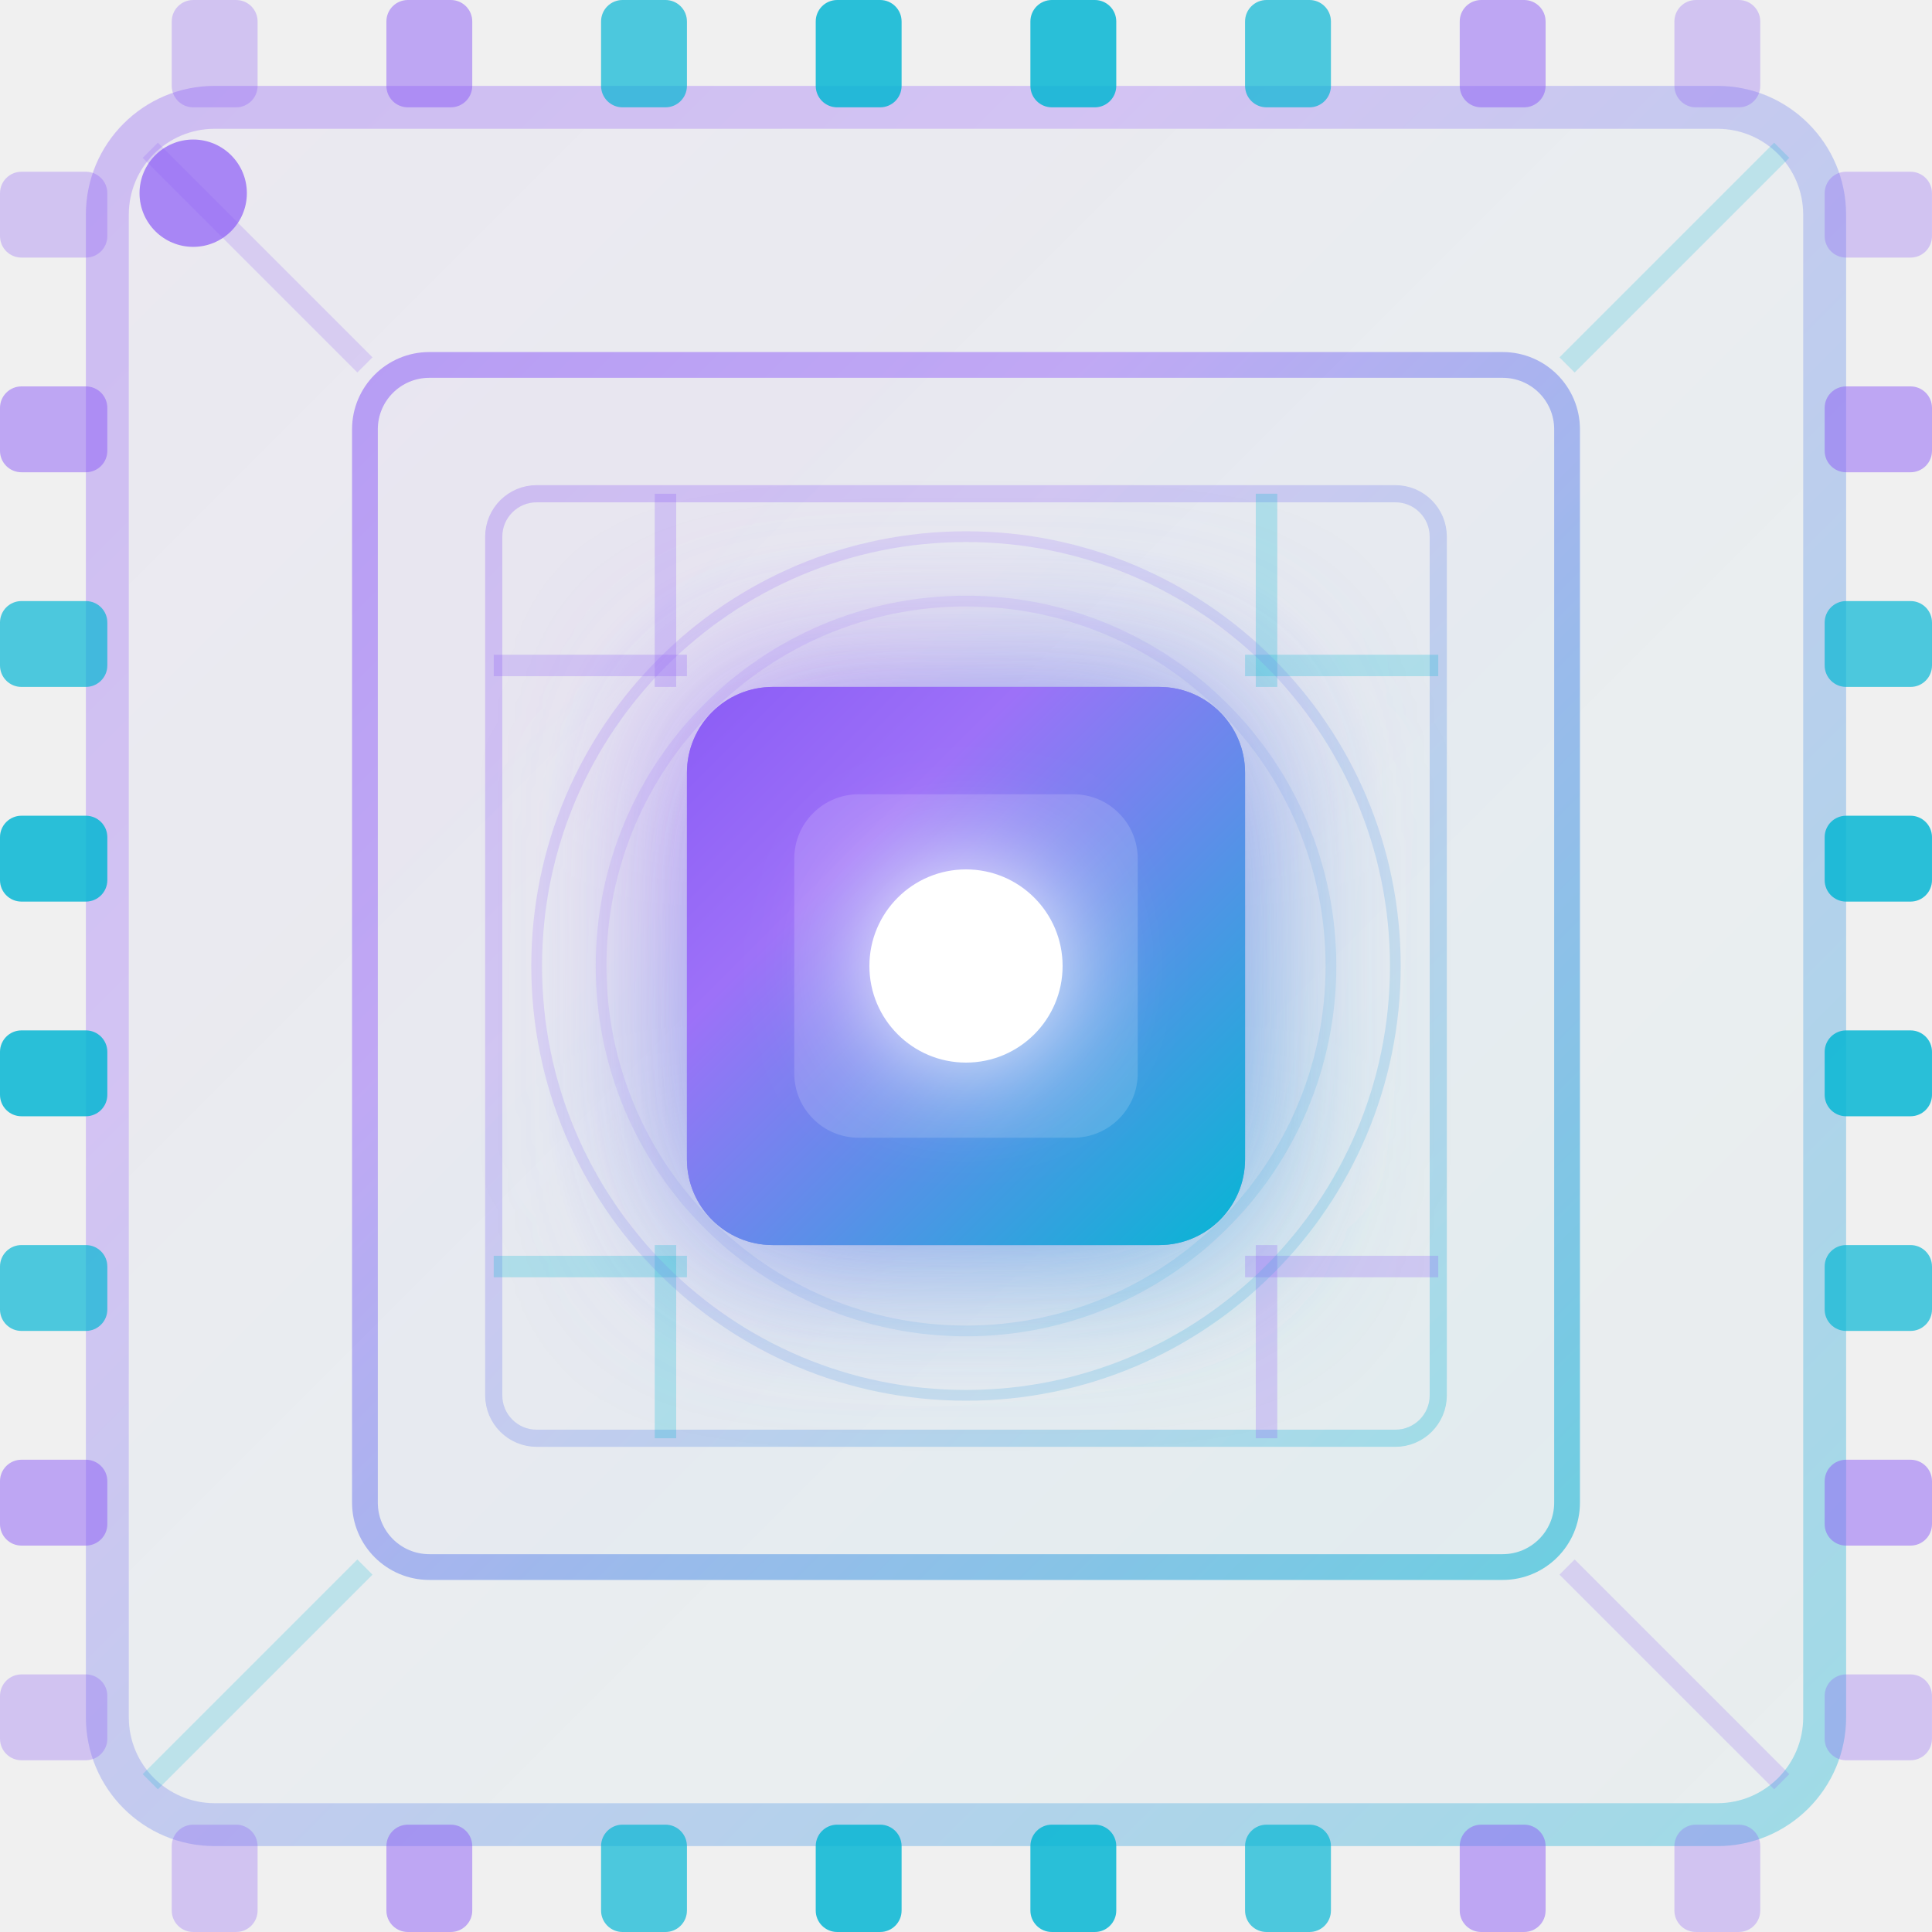
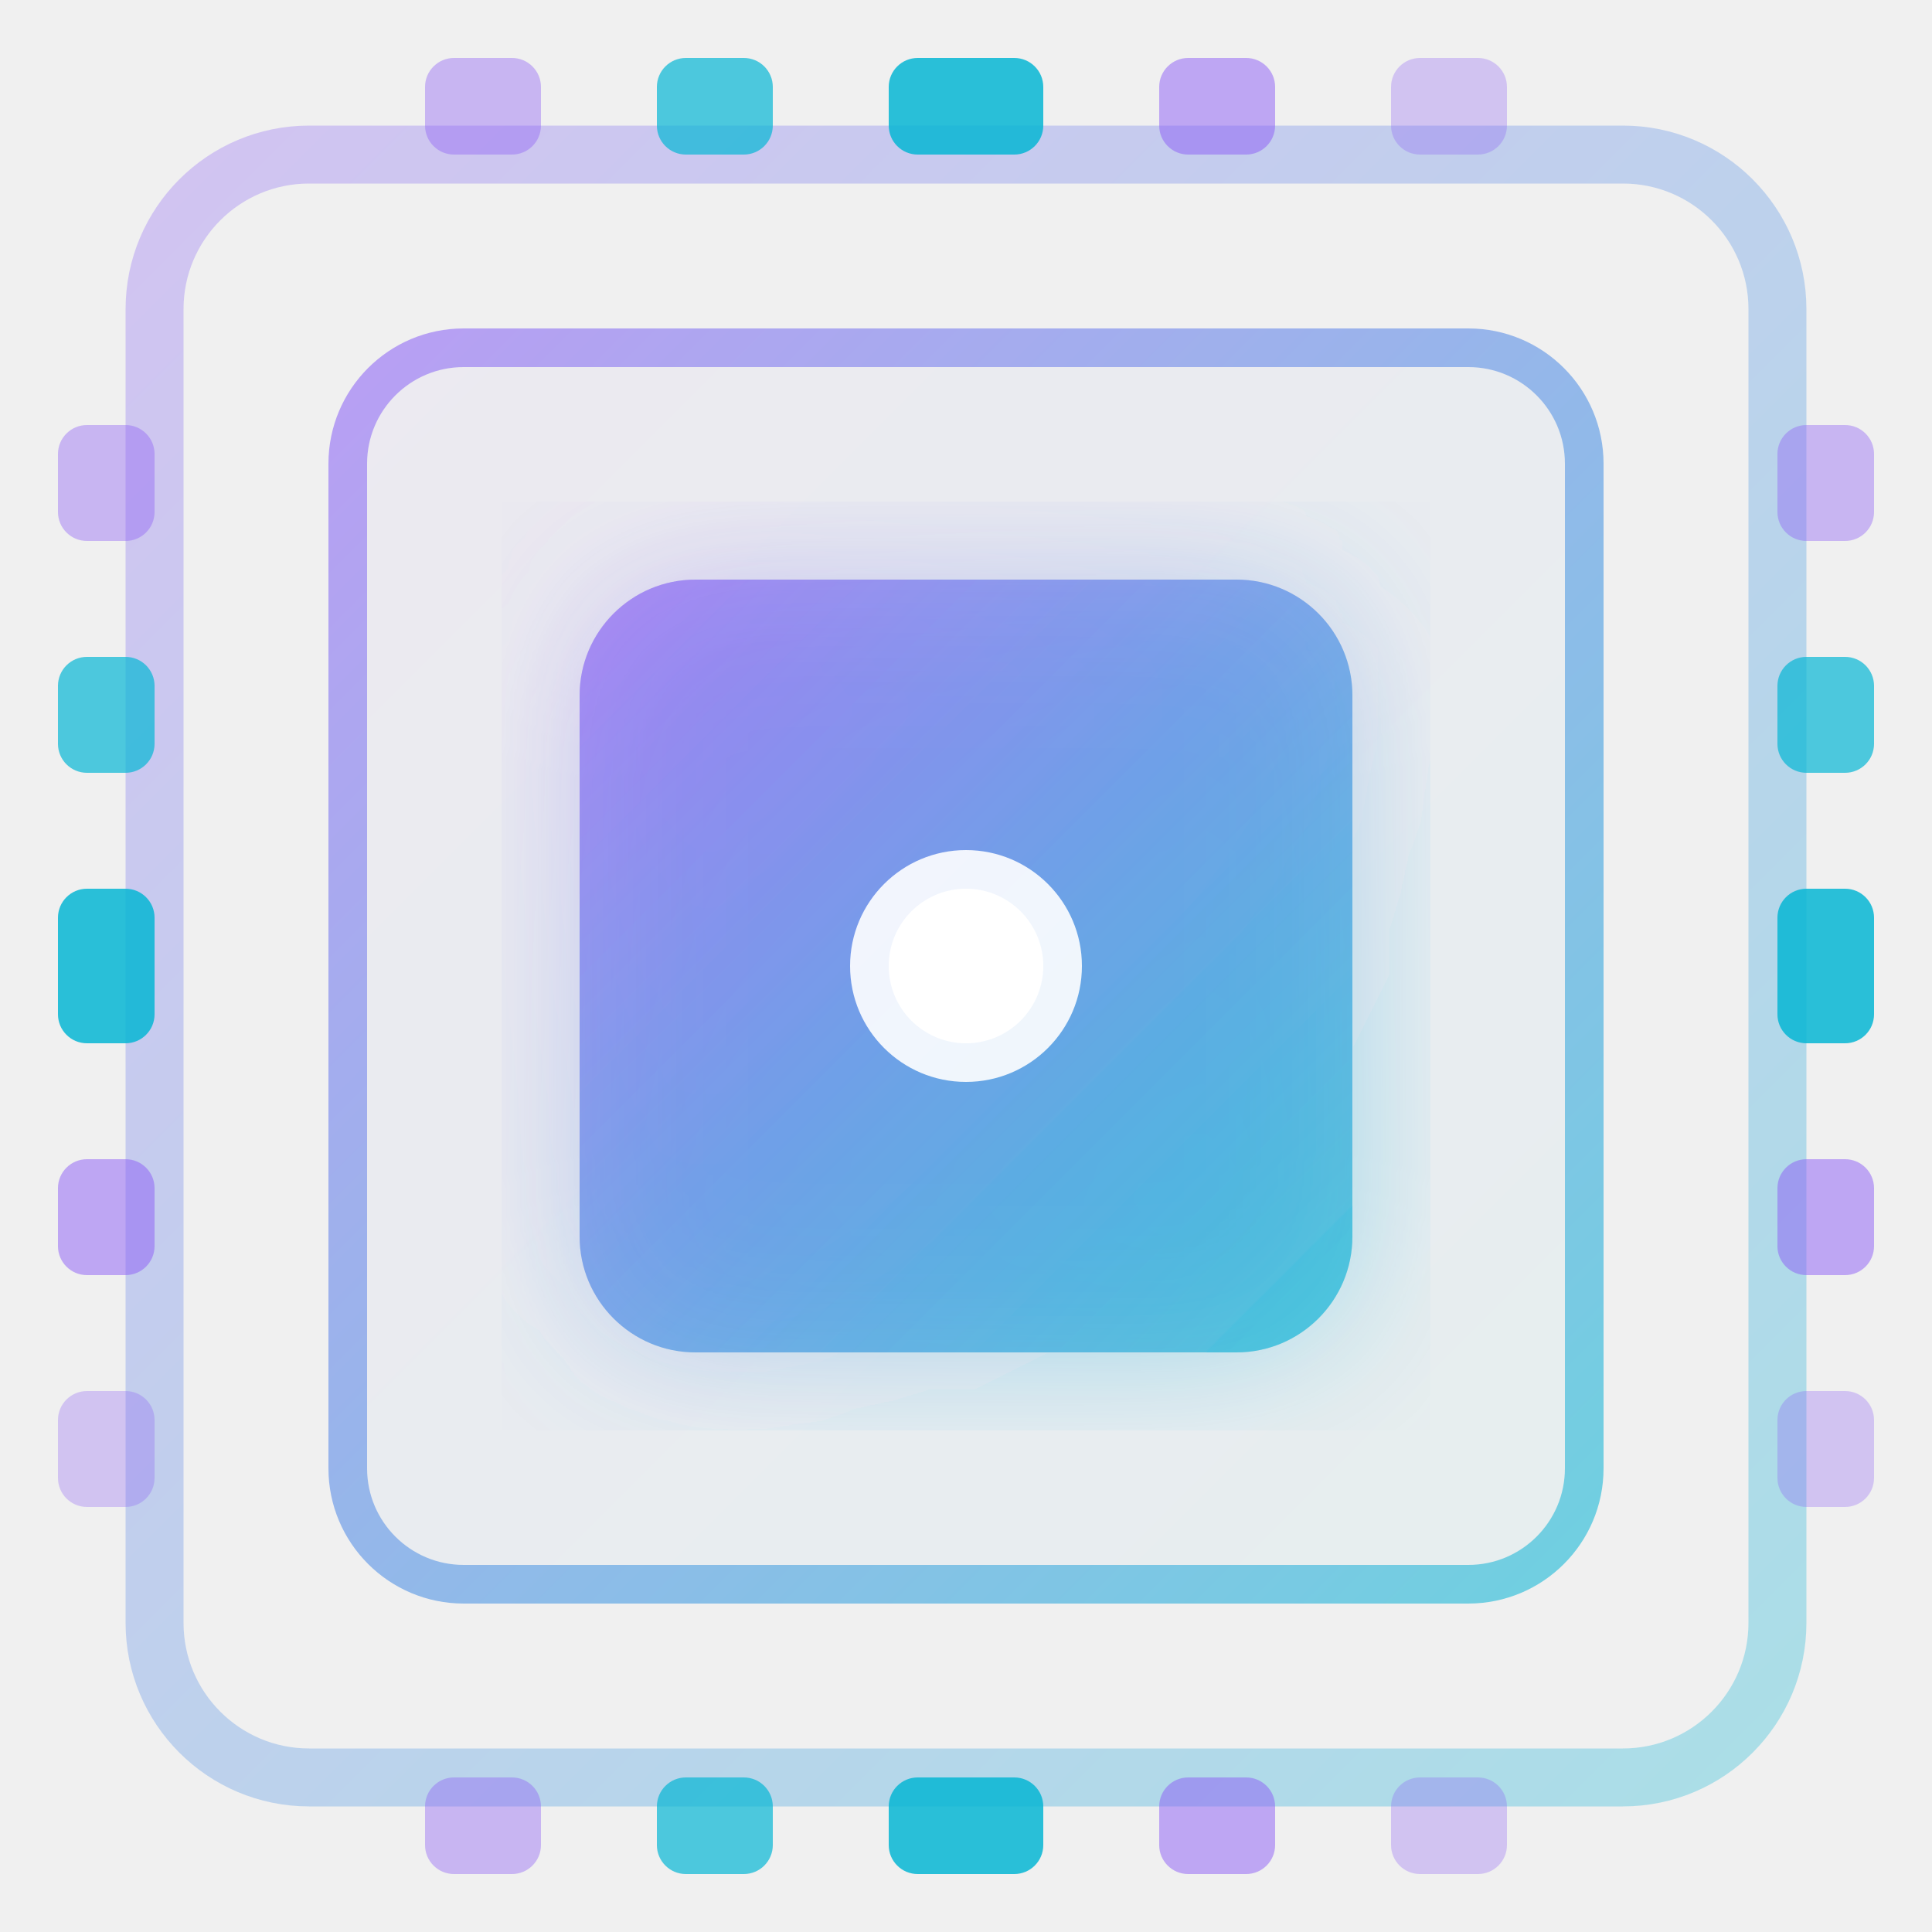
- <svg xmlns="http://www.w3.org/2000/svg" xmlns:xlink="http://www.w3.org/1999/xlink" width="41.672mm" height="41.672mm" viewBox="0 0 41.672 41.672" version="1.1" id="svg1">
-   <defs id="defs1">
-     <linearGradient id="gD" x1="-41" y1="-41" x2="41" y2="41" gradientUnits="userSpaceOnUse">
-       <stop offset="0%" stop-color="#8B5CF6" stop-opacity=".15" id="stop6" />
-       <stop offset="100%" stop-color="#06B6D4" stop-opacity=".08" id="stop7" />
+ <svg xmlns="http://www.w3.org/2000/svg" viewBox="0 0 100 100" fill="none">
+   <defs>
+     <linearGradient id="g" x1="0" y1="0" x2="1" y2="1">
+       <stop offset="0%" stop-color="#8B5CF6" />
+       <stop offset="100%" stop-color="#06B6D4" />
    </linearGradient>
-     <linearGradient xlink:href="#gM" id="linearGradient64" x1="-41" y1="-41" x2="41" y2="41" gradientUnits="userSpaceOnUse" />
-     <linearGradient id="gM" x1="0" y1="0" x2="1" y2="1">
-       <stop offset="0%" stop-color="#8B5CF6" id="stop1" />
-       <stop offset="30%" stop-color="#9D71F8" id="stop2" />
-       <stop offset="100%" stop-color="#06B6D4" id="stop3" />
-     </linearGradient>
-     <linearGradient xlink:href="#gM" id="linearGradient65" x1="-28.6" y1="-28.6" x2="28.6" y2="28.6" gradientUnits="userSpaceOnUse" />
-     <linearGradient xlink:href="#gM" id="linearGradient67" x1="-22.4" y1="-22.4" x2="22.4" y2="22.4" gradientUnits="userSpaceOnUse" />
-     <linearGradient xlink:href="#gM" id="linearGradient68" x1="-22.6" y1="-22.6" x2="22.6" y2="22.6" gradientUnits="userSpaceOnUse" />
-     <filter id="glS" x="-0.369" y="-0.369" width="1.738" height="1.738">
-       <feGaussianBlur stdDeviation="4" result="b" id="feGaussianBlur10" />
-       <feMerge id="feMerge12">
-         <feMergeNode in="b" id="feMergeNode11" />
-         <feMergeNode in="SourceGraphic" id="feMergeNode12" />
+     <filter id="gl">
+       <feGaussianBlur stdDeviation="4" />
+       <feMerge>
+         <feMergeNode />
+         <feMergeNode in="SourceGraphic" />
      </feMerge>
    </filter>
-     <linearGradient xlink:href="#gM" id="linearGradient69" x1="-13" y1="-13" x2="13" y2="13" gradientUnits="userSpaceOnUse" />
-     <filter id="gl" x="-0.667" y="-0.667" width="2.333" height="2.333">
-       <feGaussianBlur stdDeviation="2.5" result="b" id="feGaussianBlur9" />
-       <feMerge id="feMerge10">
-         <feMergeNode in="b" id="feMergeNode9" />
-         <feMergeNode in="SourceGraphic" id="feMergeNode10" />
-       </feMerge>
-     </filter>
-     <linearGradient xlink:href="#gM" id="linearGradient70" x1="-20.25" y1="-20.25" x2="20.25" y2="20.25" gradientUnits="userSpaceOnUse" />
-     <linearGradient xlink:href="#gM" id="linearGradient71" x1="-17.25" y1="-17.25" x2="17.25" y2="17.25" gradientUnits="userSpaceOnUse" />
  </defs>
-   <g id="layer1" transform="translate(1368.69,-36.24792)">
-     <g transform="matrix(0.4630208,0,0,0.4630208,-1347.854,57.08385)" id="g62">
-       <rect x="-40" y="-40" width="80" height="80" rx="5" fill="url(#gD)" stroke="url(#gM)" stroke-width="2" opacity="0.35" id="rect12" style="fill:url(#gD);stroke:url(#linearGradient64)" />
-       <rect x="-28" y="-28" width="56" height="56" rx="3" fill="url(#gM)" fill-opacity="0.06" stroke="url(#gM)" stroke-width="1.2" opacity="0.55" id="rect13" style="fill:url(#linearGradient65);stroke:url(#linearGradient65)" />
-       <rect x="-22" y="-22" width="44" height="44" rx="2" fill="none" stroke="url(#gM)" stroke-width="0.8" opacity="0.3" id="rect14" style="stroke:url(#linearGradient67)" />
-       <rect x="-13" y="-13" width="26" height="26" rx="4" fill="url(#gM)" filter="url(#glS)" opacity="0.9" id="rect15" style="fill:url(#linearGradient68)" />
-       <rect x="-13" y="-13" width="26" height="26" rx="4" fill="url(#gM)" id="rect16" style="fill:url(#linearGradient69)" />
-       <rect x="-8" y="-8" width="16" height="16" rx="3" fill="#ffffff" opacity="0.15" id="rect17" />
-       <circle cx="0" cy="0" r="4.5" fill="#ffffff" filter="url(#gl)" id="circle17" />
-       <circle cx="0" cy="0" r="3" fill="#ffffff" id="circle18" />
-       <circle cx="-36" cy="-36" r="2.5" fill="#8b5cf6" opacity="0.7" id="circle19" />
-       <rect x="-37" y="-45" width="4" height="5" rx="1" fill="#8b5cf6" opacity="0.3" id="rect19" />
-       <rect x="-27" y="-45" width="4" height="5" rx="1" fill="#8b5cf6" opacity="0.5" id="rect20" />
-       <rect x="-17" y="-45" width="4" height="5" rx="1" fill="#06b6d4" opacity="0.7" id="rect21" />
-       <rect x="-7" y="-45" width="4" height="5" rx="1" fill="#06b6d4" opacity="0.85" id="rect22" />
-       <rect x="3" y="-45" width="4" height="5" rx="1" fill="#06b6d4" opacity="0.85" id="rect23" />
-       <rect x="13" y="-45" width="4" height="5" rx="1" fill="#06b6d4" opacity="0.7" id="rect24" />
-       <rect x="23" y="-45" width="4" height="5" rx="1" fill="#8b5cf6" opacity="0.5" id="rect25" />
-       <rect x="33" y="-45" width="4" height="5" rx="1" fill="#8b5cf6" opacity="0.3" id="rect26" />
-       <rect x="-37" y="40" width="4" height="5" rx="1" fill="#8b5cf6" opacity="0.3" id="rect27" />
-       <rect x="-27" y="40" width="4" height="5" rx="1" fill="#8b5cf6" opacity="0.5" id="rect28" />
-       <rect x="-17" y="40" width="4" height="5" rx="1" fill="#06b6d4" opacity="0.7" id="rect29" />
-       <rect x="-7" y="40" width="4" height="5" rx="1" fill="#06b6d4" opacity="0.85" id="rect30" />
-       <rect x="3" y="40" width="4" height="5" rx="1" fill="#06b6d4" opacity="0.85" id="rect31" />
-       <rect x="13" y="40" width="4" height="5" rx="1" fill="#06b6d4" opacity="0.7" id="rect32" />
-       <rect x="23" y="40" width="4" height="5" rx="1" fill="#8b5cf6" opacity="0.5" id="rect33" />
-       <rect x="33" y="40" width="4" height="5" rx="1" fill="#8b5cf6" opacity="0.3" id="rect34" />
-       <rect x="-45" y="-37" width="5" height="4" rx="1" fill="#8b5cf6" opacity="0.3" id="rect35" />
-       <rect x="-45" y="-27" width="5" height="4" rx="1" fill="#8b5cf6" opacity="0.5" id="rect36" />
-       <rect x="-45" y="-17" width="5" height="4" rx="1" fill="#06b6d4" opacity="0.7" id="rect37" />
-       <rect x="-45" y="-7" width="5" height="4" rx="1" fill="#06b6d4" opacity="0.85" id="rect38" />
-       <rect x="-45" y="3" width="5" height="4" rx="1" fill="#06b6d4" opacity="0.85" id="rect39" />
-       <rect x="-45" y="13" width="5" height="4" rx="1" fill="#06b6d4" opacity="0.7" id="rect40" />
-       <rect x="-45" y="23" width="5" height="4" rx="1" fill="#8b5cf6" opacity="0.5" id="rect41" />
-       <rect x="-45" y="33" width="5" height="4" rx="1" fill="#8b5cf6" opacity="0.3" id="rect42" />
-       <rect x="40" y="-37" width="5" height="4" rx="1" fill="#8b5cf6" opacity="0.3" id="rect43" />
-       <rect x="40" y="-27" width="5" height="4" rx="1" fill="#8b5cf6" opacity="0.5" id="rect44" />
-       <rect x="40" y="-17" width="5" height="4" rx="1" fill="#06b6d4" opacity="0.7" id="rect45" />
-       <rect x="40" y="-7" width="5" height="4" rx="1" fill="#06b6d4" opacity="0.85" id="rect46" />
-       <rect x="40" y="3" width="5" height="4" rx="1" fill="#06b6d4" opacity="0.85" id="rect47" />
-       <rect x="40" y="13" width="5" height="4" rx="1" fill="#06b6d4" opacity="0.7" id="rect48" />
-       <rect x="40" y="23" width="5" height="4" rx="1" fill="#8b5cf6" opacity="0.5" id="rect49" />
-       <rect x="40" y="33" width="5" height="4" rx="1" fill="#8b5cf6" opacity="0.3" id="rect50" />
-       <line x1="-22" y1="-14" x2="-13" y2="-14" stroke="#8b5cf6" stroke-width="1" opacity="0.25" id="line50" />
-       <line x1="13" y1="-14" x2="22" y2="-14" stroke="#06b6d4" stroke-width="1" opacity="0.25" id="line51" />
-       <line x1="-22" y1="14" x2="-13" y2="14" stroke="#06b6d4" stroke-width="1" opacity="0.25" id="line52" />
-       <line x1="13" y1="14" x2="22" y2="14" stroke="#8b5cf6" stroke-width="1" opacity="0.25" id="line53" />
-       <line x1="-14" y1="-22" x2="-14" y2="-13" stroke="#8b5cf6" stroke-width="1" opacity="0.25" id="line54" />
-       <line x1="14" y1="-22" x2="14" y2="-13" stroke="#06b6d4" stroke-width="1" opacity="0.25" id="line55" />
-       <line x1="-14" y1="13" x2="-14" y2="22" stroke="#06b6d4" stroke-width="1" opacity="0.25" id="line56" />
-       <line x1="14" y1="13" x2="14" y2="22" stroke="#8b5cf6" stroke-width="1" opacity="0.25" id="line57" />
-       <line x1="-28" y1="-28" x2="-38" y2="-38" stroke="#8b5cf6" stroke-width="1" opacity="0.2" id="line58" />
-       <line x1="28" y1="-28" x2="38" y2="-38" stroke="#06b6d4" stroke-width="1" opacity="0.2" id="line59" />
-       <line x1="-28" y1="28" x2="-38" y2="38" stroke="#06b6d4" stroke-width="1" opacity="0.2" id="line60" />
-       <line x1="28" y1="28" x2="38" y2="38" stroke="#8b5cf6" stroke-width="1" opacity="0.2" id="line61" />
-       <circle cx="0" cy="0" r="20" fill="none" stroke="url(#gM)" stroke-width="0.5" opacity="0.2" id="circle61" style="stroke:url(#linearGradient70)" />
-       <circle cx="0" cy="0" r="17" fill="none" stroke="url(#gM)" stroke-width="0.5" opacity="0.15" id="circle62" style="stroke:url(#linearGradient71)" />
-     </g>
-   </g>
+   <rect x="8" y="8" width="84" height="84" rx="8" fill="none" stroke="url(#g)" stroke-width="3" opacity=".3" />
+   <rect x="18" y="18" width="64" height="64" rx="6" fill="url(#g)" fill-opacity=".08" stroke="url(#g)" stroke-width="2" opacity=".55" />
+   <rect x="30" y="30" width="40" height="40" rx="6" fill="url(#g)" fill-opacity=".3" filter="url(#gl)" />
+   <rect x="30" y="30" width="40" height="40" rx="6" fill="url(#g)" fill-opacity=".5" />
+   <circle cx="50" cy="50" r="6" fill="#fff" opacity=".9" />
+   <circle cx="50" cy="50" r="4" fill="#fff" />
+   <rect x="22" y="3" width="6" height="5" rx="1.5" fill="#8B5CF6" opacity=".4" />
+   <rect x="34" y="3" width="6" height="5" rx="1.5" fill="#06B6D4" opacity=".7" />
+   <rect x="46" y="3" width="8" height="5" rx="1.5" fill="#06B6D4" opacity=".85" />
+   <rect x="60" y="3" width="6" height="5" rx="1.5" fill="#8B5CF6" opacity=".5" />
+   <rect x="72" y="3" width="6" height="5" rx="1.5" fill="#8B5CF6" opacity=".3" />
+   <rect x="22" y="92" width="6" height="5" rx="1.5" fill="#8B5CF6" opacity=".4" />
+   <rect x="34" y="92" width="6" height="5" rx="1.5" fill="#06B6D4" opacity=".7" />
+   <rect x="46" y="92" width="8" height="5" rx="1.5" fill="#06B6D4" opacity=".85" />
+   <rect x="60" y="92" width="6" height="5" rx="1.5" fill="#8B5CF6" opacity=".5" />
+   <rect x="72" y="92" width="6" height="5" rx="1.5" fill="#8B5CF6" opacity=".3" />
+   <rect x="3" y="22" width="5" height="6" rx="1.5" fill="#8B5CF6" opacity=".4" />
+   <rect x="3" y="34" width="5" height="6" rx="1.5" fill="#06B6D4" opacity=".7" />
+   <rect x="3" y="46" width="5" height="8" rx="1.5" fill="#06B6D4" opacity=".85" />
+   <rect x="3" y="60" width="5" height="6" rx="1.5" fill="#8B5CF6" opacity=".5" />
+   <rect x="3" y="72" width="5" height="6" rx="1.5" fill="#8B5CF6" opacity=".3" />
+   <rect x="92" y="22" width="5" height="6" rx="1.5" fill="#8B5CF6" opacity=".4" />
+   <rect x="92" y="34" width="5" height="6" rx="1.5" fill="#06B6D4" opacity=".7" />
+   <rect x="92" y="46" width="5" height="8" rx="1.5" fill="#06B6D4" opacity=".85" />
+   <rect x="92" y="60" width="5" height="6" rx="1.5" fill="#8B5CF6" opacity=".5" />
+   <rect x="92" y="72" width="5" height="6" rx="1.5" fill="#8B5CF6" opacity=".3" />
</svg>
